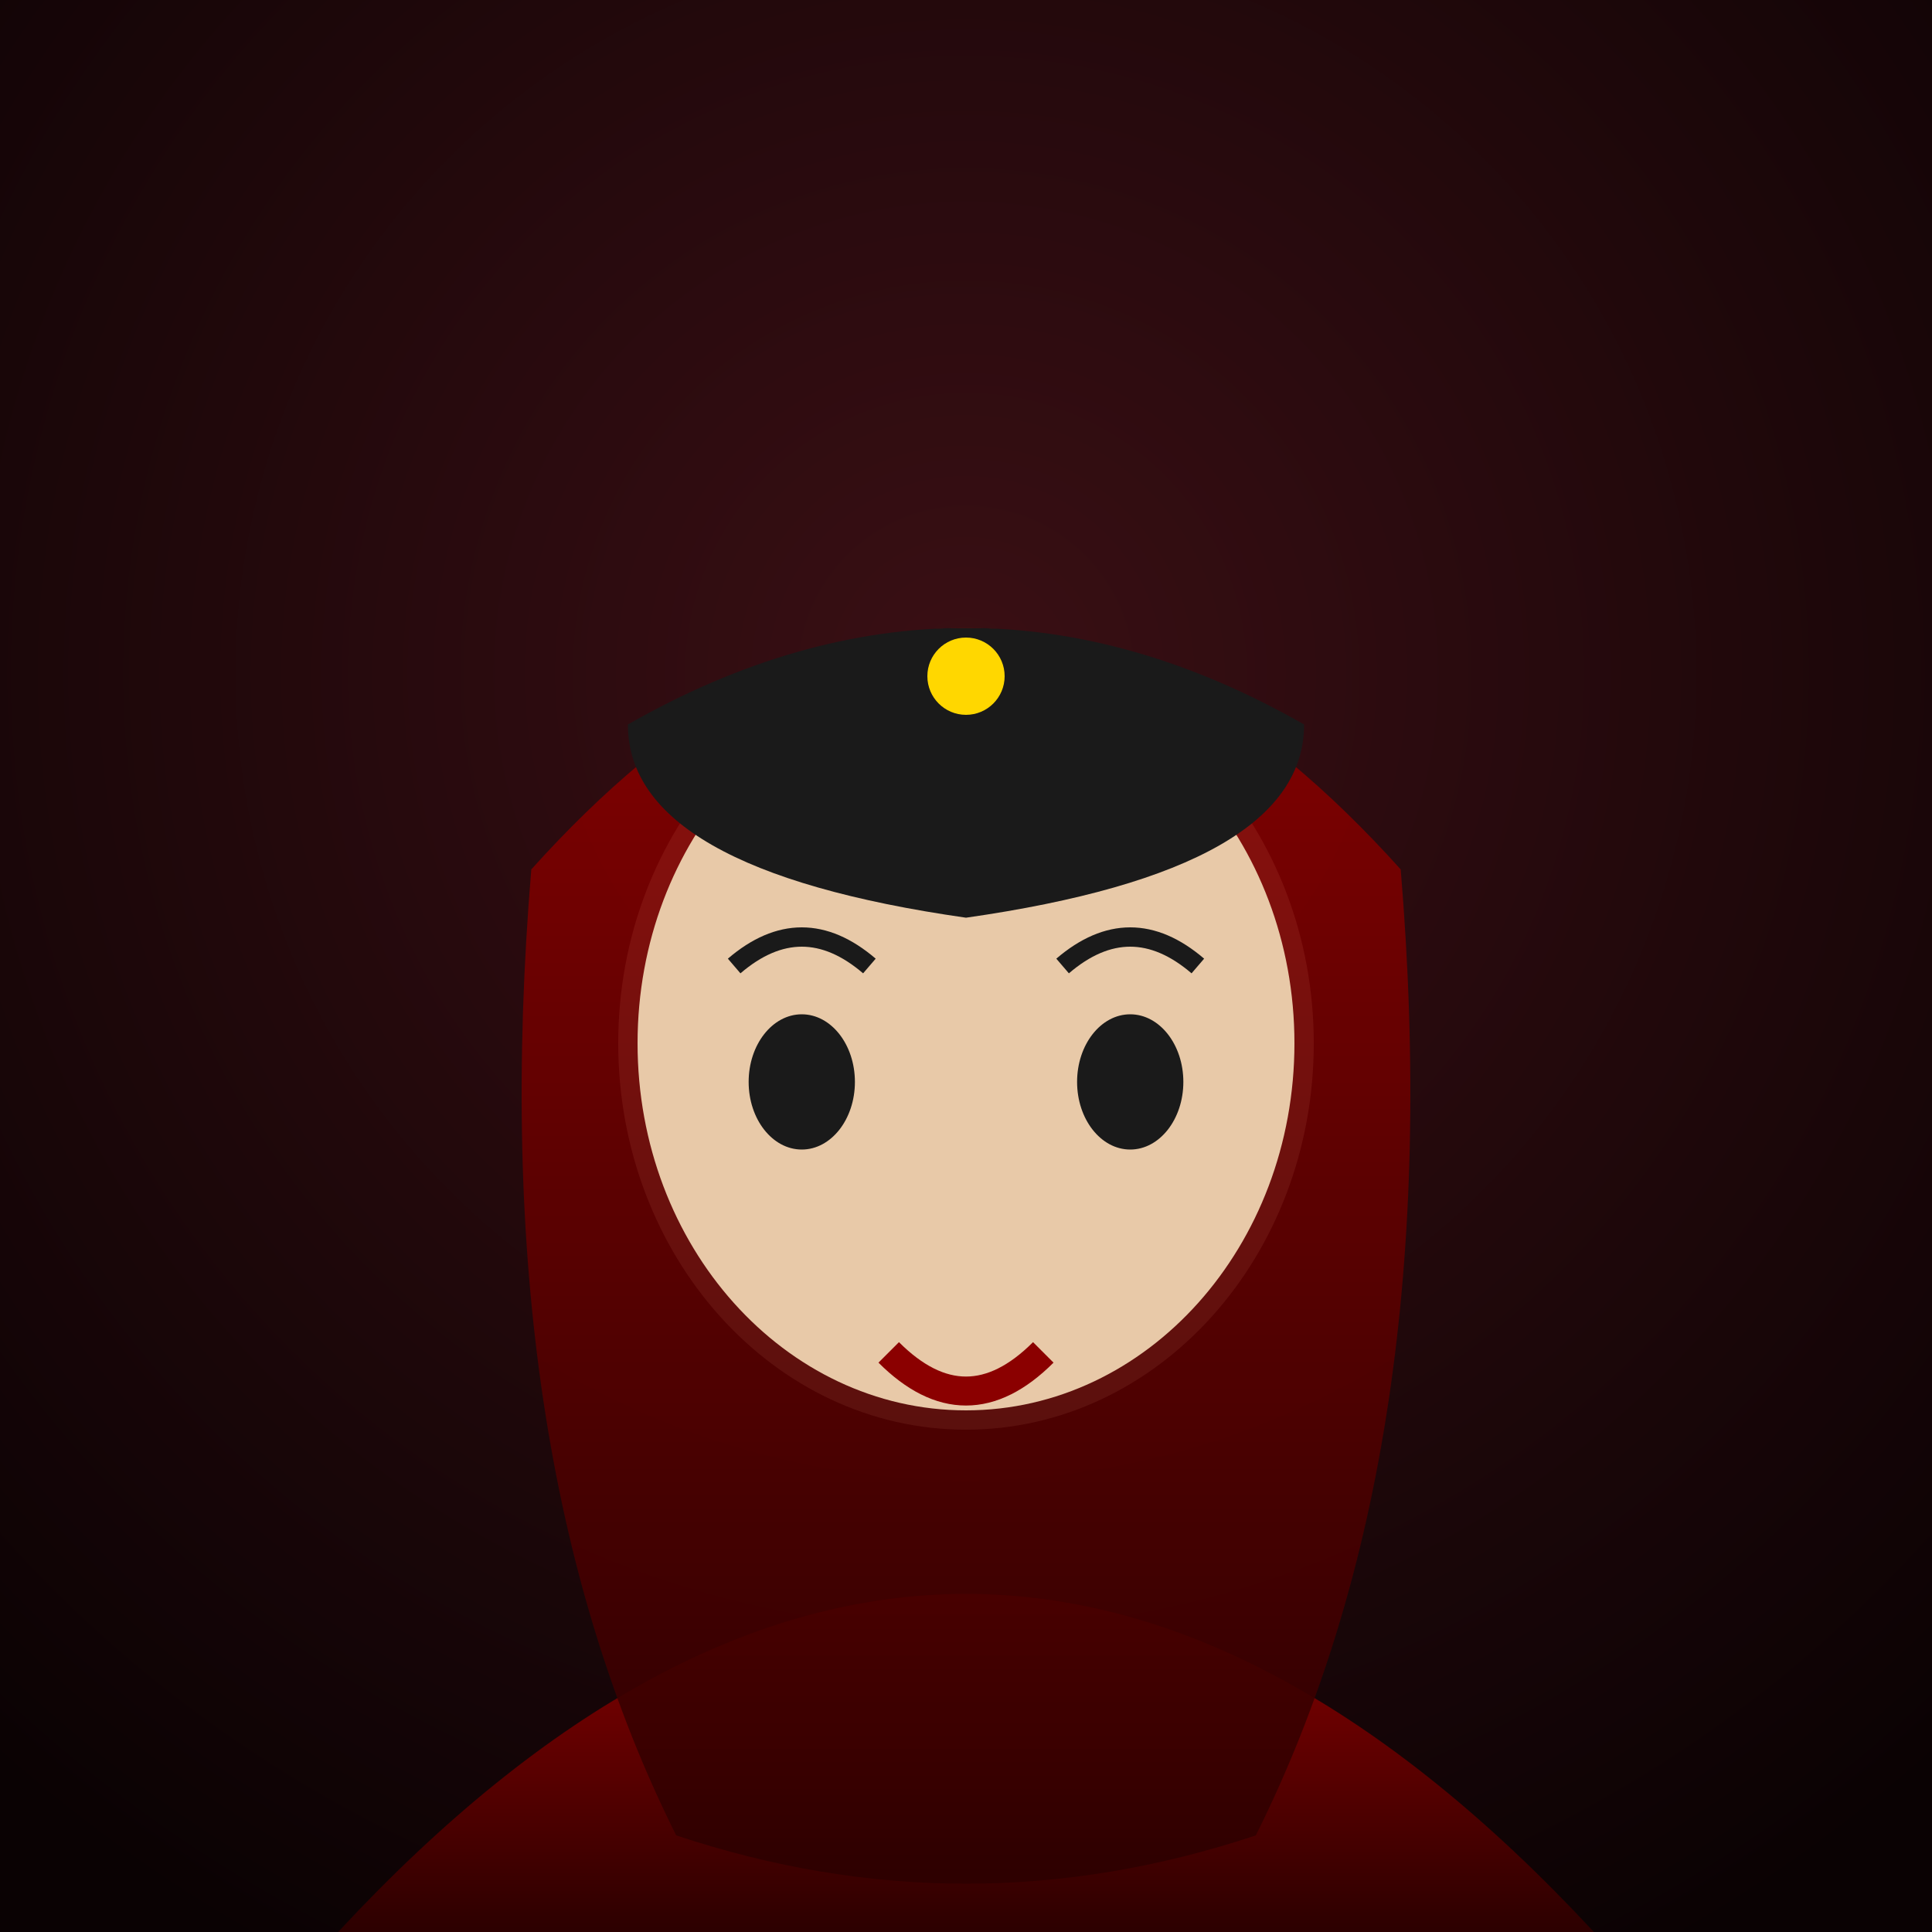
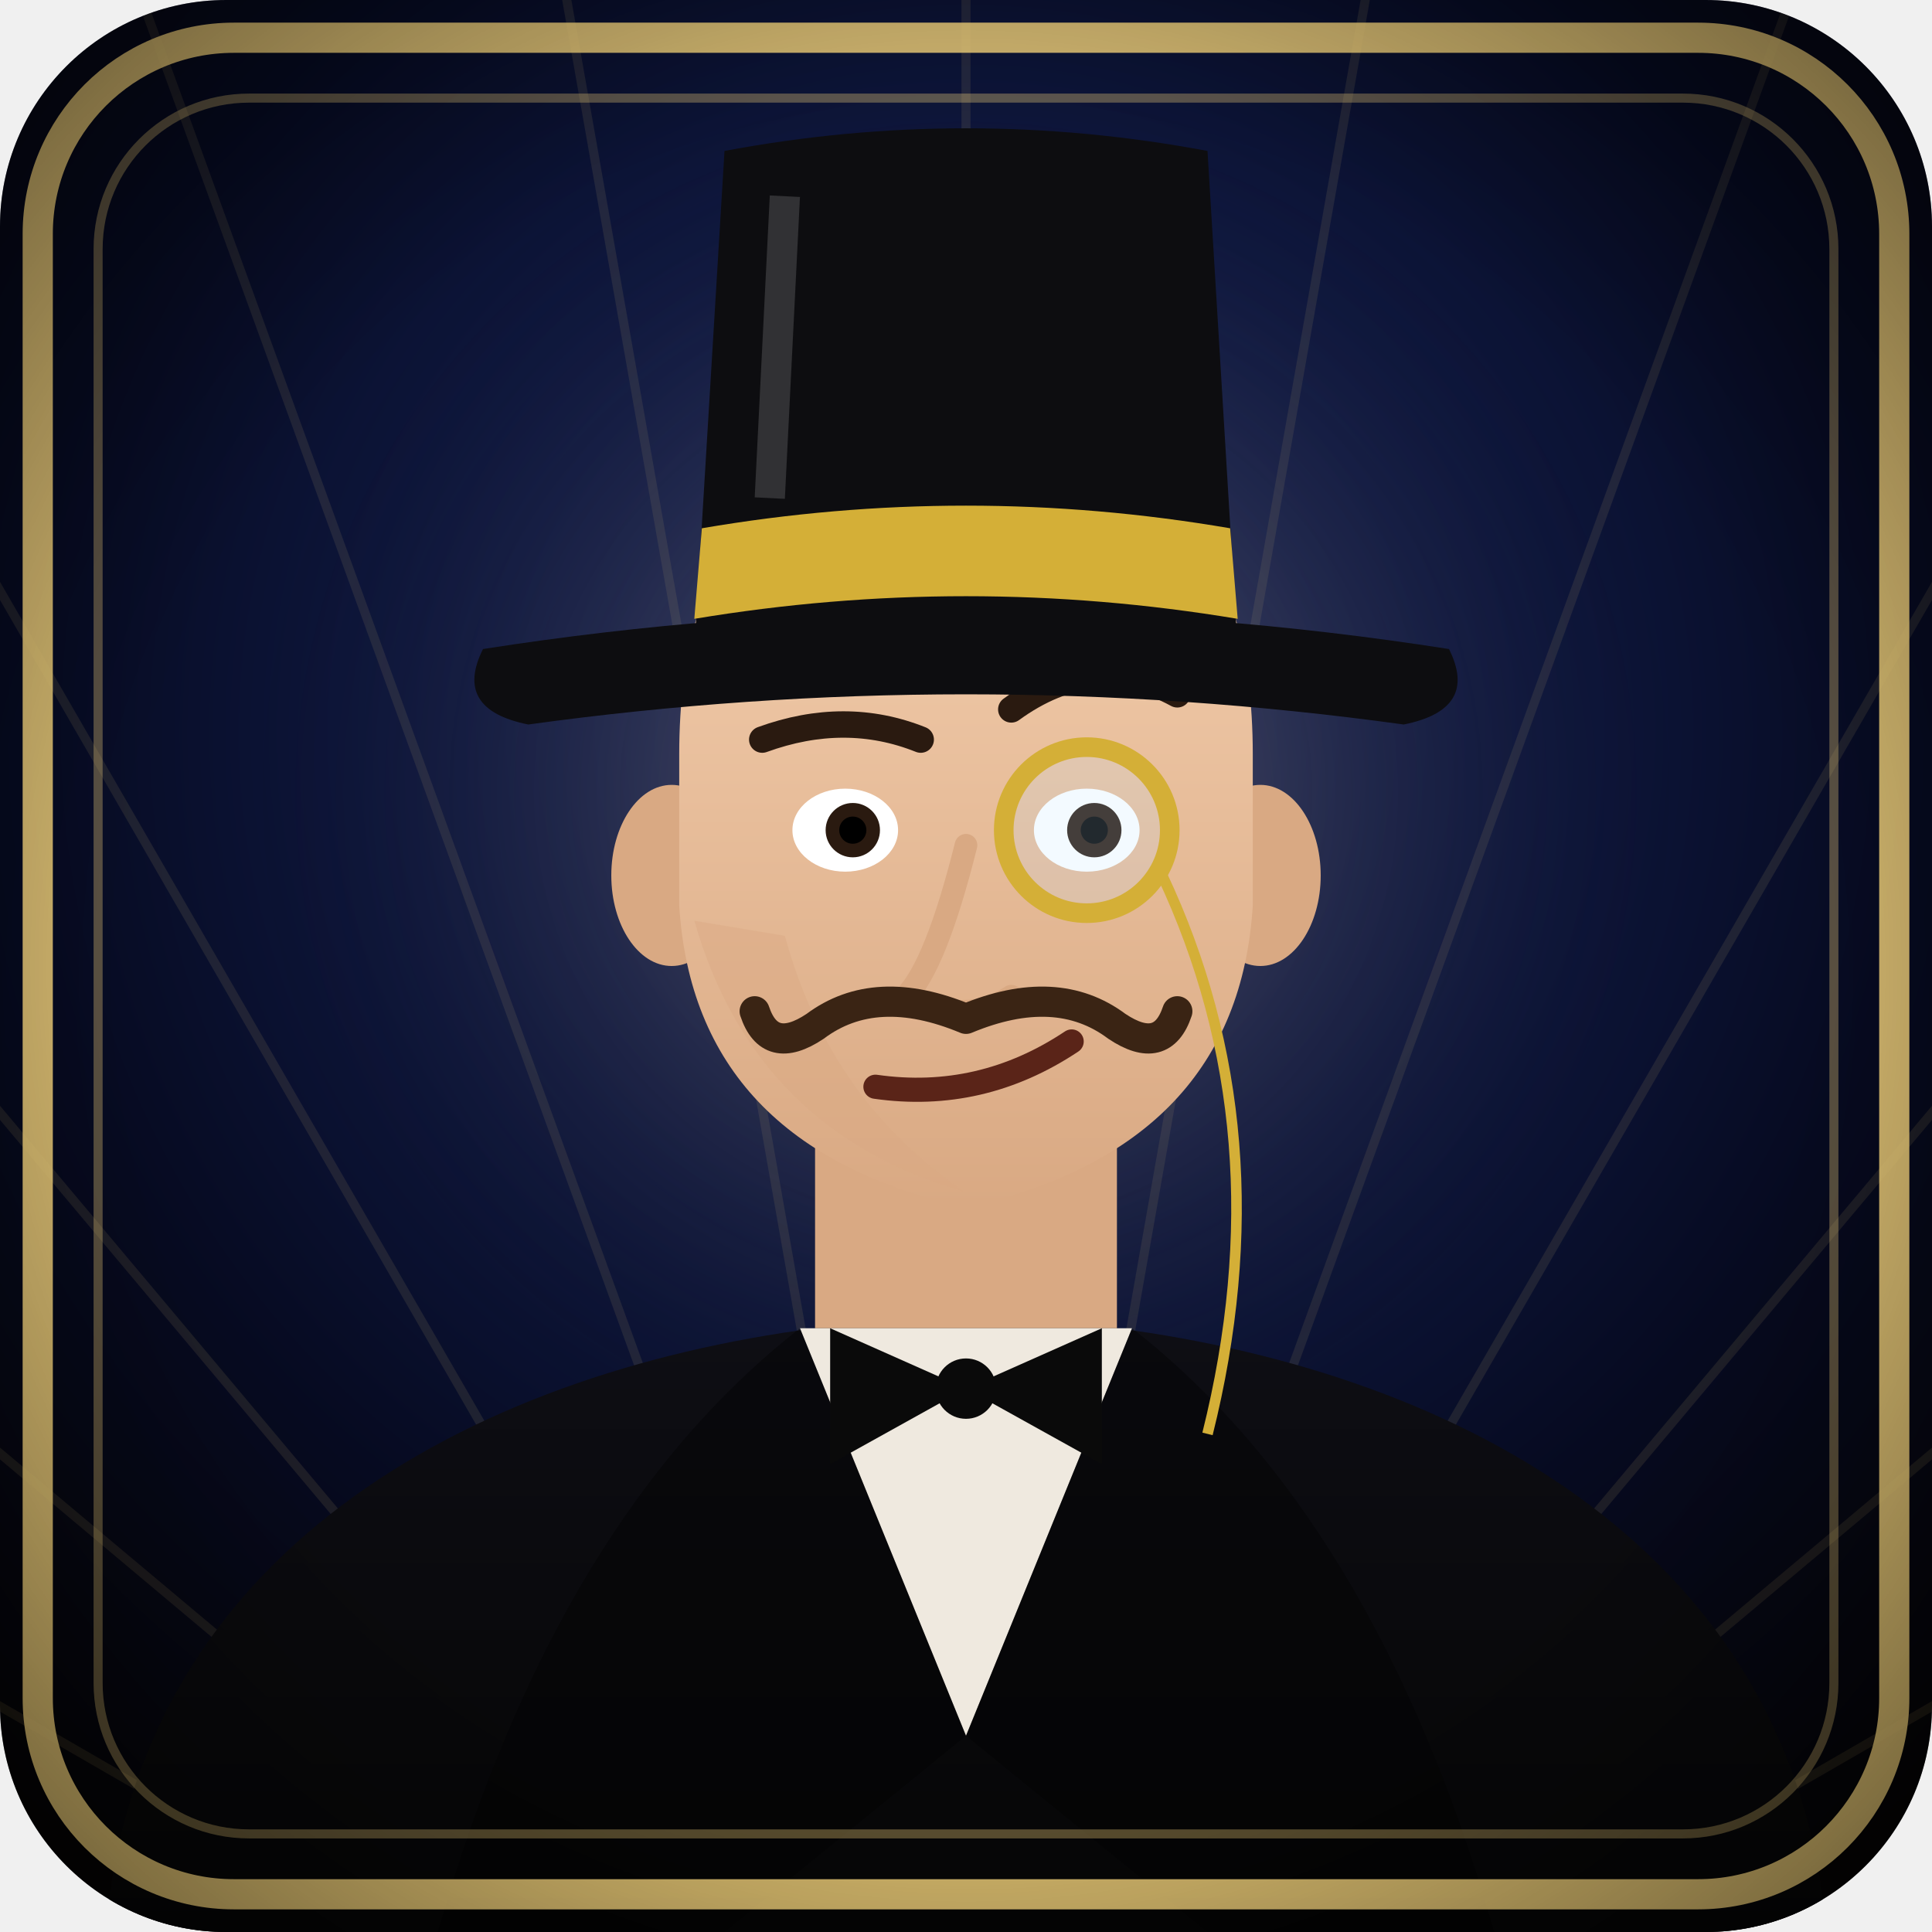
- <svg xmlns="http://www.w3.org/2000/svg" viewBox="0 0 200 200">
+ <svg xmlns="http://www.w3.org/2000/svg" viewBox="0 0 256 256" width="256" height="256">
  <defs>
-     <radialGradient id="bg14" cx="50%" cy="35%" r="75%">
-       <stop offset="0%" stop-color="#3a0f14" />
-       <stop offset="100%" stop-color="#0a0203" />
+     <clipPath id="a14clip">
+       <rect width="256" height="256" rx="30" />
+     </clipPath>
+     <radialGradient id="a14bg" cx="50%" cy="38%" r="75%">
+       <stop offset="0" stop-color="#1a2a6b" />
+       <stop offset="0.65" stop-color="#060a20" />
+       <stop offset="1" stop-color="#050302" />
    </radialGradient>
-     <linearGradient id="veil14" x1="0" y1="0" x2="0" y2="1">
-       <stop offset="0%" stop-color="#8b0000" />
-       <stop offset="100%" stop-color="#2c0000" />
+     <radialGradient id="a14halo" cx="50%" cy="50%" r="50%">
+       <stop offset="0" stop-color="rgba(255,220,150,0.35)" />
+       <stop offset="1" stop-color="rgba(0,0,0,0)" />
+     </radialGradient>
+     <linearGradient id="a14skin" x1="0" y1="0" x2="0" y2="1">
+       <stop offset="0" stop-color="#f5d0b0" />
+       <stop offset="1" stop-color="#d9a983" />
    </linearGradient>
+     <linearGradient id="a14suit" x1="0" y1="0" x2="0" y2="1">
+       <stop offset="0" stop-color="#0e0e14" />
+       <stop offset="1" stop-color="#050505" />
+     </linearGradient>
+     <radialGradient id="a14vig" cx="50%" cy="50%" r="72%">
+       <stop offset="0.6" stop-color="rgba(0,0,0,0)" />
+       <stop offset="1" stop-color="rgba(0,0,0,0.55)" />
+     </radialGradient>
  </defs>
-   <rect width="200" height="200" fill="url(#bg14)" />
-   <path d="M35 200 Q100 130 165 200 Z" fill="url(#veil14)" />
-   <ellipse cx="100" cy="108" rx="36" ry="40" fill="#e8c9a8" />
-   <path d="M55 90 Q100 40 145 90 Q150 150 130 190 Q100 200 70 190 Q50 150 55 90 Z" fill="url(#veil14)" opacity="0.92" />
-   <ellipse cx="100" cy="108" rx="34" ry="38" fill="#e8c9a8" />
-   <path d="M65 75 Q100 55 135 75 Q135 90 100 95 Q65 90 65 75 Z" fill="#1a1a1a" />
-   <ellipse cx="83" cy="112" rx="5.5" ry="7" fill="#1a1a1a" />
-   <ellipse cx="117" cy="112" rx="5.5" ry="7" fill="#1a1a1a" />
-   <path d="M76 100 Q83 94 90 100" stroke="#1a1a1a" stroke-width="2" fill="none" />
-   <path d="M110 100 Q117 94 124 100" stroke="#1a1a1a" stroke-width="2" fill="none" />
-   <path d="M92 140 Q100 148 108 140" stroke="#8b0000" stroke-width="3" fill="none" />
-   <circle cx="100" cy="70" r="4" fill="#ffd700" />
+   <g clip-path="url(#a14clip)">
+     <rect width="256" height="256" fill="url(#a14bg)" />
+     <path d="M128 300 L503.877 163.192" stroke="#f3d27a" stroke-width="1.2" opacity="0.10" />
+     <path d="M128 300 L474.41 100" stroke="#f3d27a" stroke-width="1.2" opacity="0.10" />
+     <path d="M128 300 L434.418 42.885" stroke="#f3d27a" stroke-width="1.2" opacity="0.10" />
+     <path d="M128 300 L385.115 -6.418" stroke="#f3d27a" stroke-width="1.2" opacity="0.10" />
+     <path d="M128 300 L328 -46.41" stroke="#f3d27a" stroke-width="1.2" opacity="0.10" />
+     <path d="M128 300 L264.808 -75.877" stroke="#f3d27a" stroke-width="1.2" opacity="0.10" />
+     <path d="M128 300 L197.459 -93.923" stroke="#f3d27a" stroke-width="1.2" opacity="0.10" />
+     <path d="M128 300 L128 -100.0" stroke="#f3d27a" stroke-width="1.2" opacity="0.10" />
+     <path d="M128 300 L58.541 -93.923" stroke="#f3d27a" stroke-width="1.2" opacity="0.10" />
+     <path d="M128 300 L-8.808 -75.877" stroke="#f3d27a" stroke-width="1.2" opacity="0.10" />
+     <path d="M128 300 L-72 -46.41" stroke="#f3d27a" stroke-width="1.2" opacity="0.10" />
+     <path d="M128 300 L-129.115 -6.418" stroke="#f3d27a" stroke-width="1.2" opacity="0.10" />
+     <path d="M128 300 L-178.418 42.885" stroke="#f3d27a" stroke-width="1.2" opacity="0.10" />
+     <path d="M128 300 L-218.41 100" stroke="#f3d27a" stroke-width="1.2" opacity="0.10" />
+     <path d="M128 300 L-247.877 163.192" stroke="#f3d27a" stroke-width="1.2" opacity="0.10" />
+     <circle cx="128" cy="105" r="95" fill="url(#a14halo)" />
+     <path d="M108 140 L108 182 Q128 194 148 182 L148 140 Z" fill="#d9a983" />
+     <path d="M14 256 C18 206 62 182 108 176 L148 176 C194 182 238 206 242 256 Z" fill="url(#a14suit)" />
+     <path d="M106 176 L128 230 L150 176 Z" fill="#efe9df" />
+     <path d="M106 176 L128 230 L96 256 L58 256 C70 214 88 190 106 176 Z" fill="#000" opacity="0.35" />
+     <path d="M150 176 L128 230 L160 256 L198 256 C186 214 168 190 150 176 Z" fill="#000" opacity="0.35" />
+     <path d="M128 184 L110 176 L110 194 Z M128 184 L146 176 L146 194 Z" fill="#0a0a0a" />
+     <circle cx="128" cy="184" r="4" fill="#0a0a0a" />
+     <ellipse cx="89" cy="116" rx="8" ry="12" fill="#d9a983" />
+     <ellipse cx="167" cy="116" rx="8" ry="12" fill="#d9a983" />
+     <path d="M90 100 Q90 58 128 58 Q166 58 166 100 L166 120 Q164 152 128 160 Q92 152 90 120 Z" fill="url(#a14skin)" />
+     <path d="M92 122 Q100 150 128 158 Q110 146 104 124 Z" fill="#d9a983" opacity="0.45" />
+     <ellipse cx="112" cy="110" rx="7" ry="5.5" fill="#fff" />
+     <circle cx="113" cy="110" r="3.6" fill="#2a1a10" />
+     <circle cx="113" cy="110" r="1.8" fill="#000" />
+     <ellipse cx="144" cy="110" rx="7" ry="5.5" fill="#fff" />
+     <circle cx="145" cy="110" r="3.6" fill="#2a1a10" />
+     <circle cx="145" cy="110" r="1.8" fill="#000" />
+     <circle cx="144" cy="110" r="11" fill="#bfe3ff" fill-opacity="0.18" stroke="#d4af37" stroke-width="2.6" />
+     <path d="M154 116 Q170 150 160 190" stroke="#d4af37" stroke-width="1.4" fill="none" />
+     <path d="M101 98 Q112 94 122 98" stroke="#2a1a10" stroke-width="3.5" fill="none" stroke-linecap="round" />
+     <path d="M134 94 Q145 86 156 92" stroke="#2a1a10" stroke-width="3.5" fill="none" stroke-linecap="round" />
+     <path d="M128 112 Q124 128 120 132 Q128 136 134 132" stroke="#d9a983" stroke-width="3" fill="none" stroke-linecap="round" />
+     <path d="M116 144 Q130 146 142 138" stroke="#5a2418" stroke-width="3.2" fill="none" stroke-linecap="round" />
+     <path d="M128 135 Q116 130 108 136 Q102 140 100 134 M128 135 Q140 130 148 136 Q154 140 156 134" stroke="#3a2414" stroke-width="4" fill="none" stroke-linecap="round" />
+     <path d="M64 86 Q128 76 192 86 Q196 94 186 96 Q128 88 70 96 Q60 94 64 86 Z" fill="#0d0d10" />
+     <path d="M92 86 L96 20 Q128 14 160 20 L164 86 Z" fill="#0d0d10" />
+     <path d="M93 70 Q128 64 163 70 L164 82 Q128 76 92 82 Z" fill="#d4af37" />
+     <path d="M104 26 L102 66" stroke="#fff" stroke-opacity="0.15" stroke-width="4" />
+     <rect x="5" y="5" width="246" height="246" rx="26" fill="none" stroke="#f3d27a" stroke-width="4" opacity="0.85" />
+     <rect x="13" y="13" width="230" height="230" rx="20" fill="none" stroke="#f3d27a" stroke-width="1.2" opacity="0.35" />
+     <rect width="256" height="256" rx="30" fill="url(#a14vig)" />
+   </g>
</svg>
